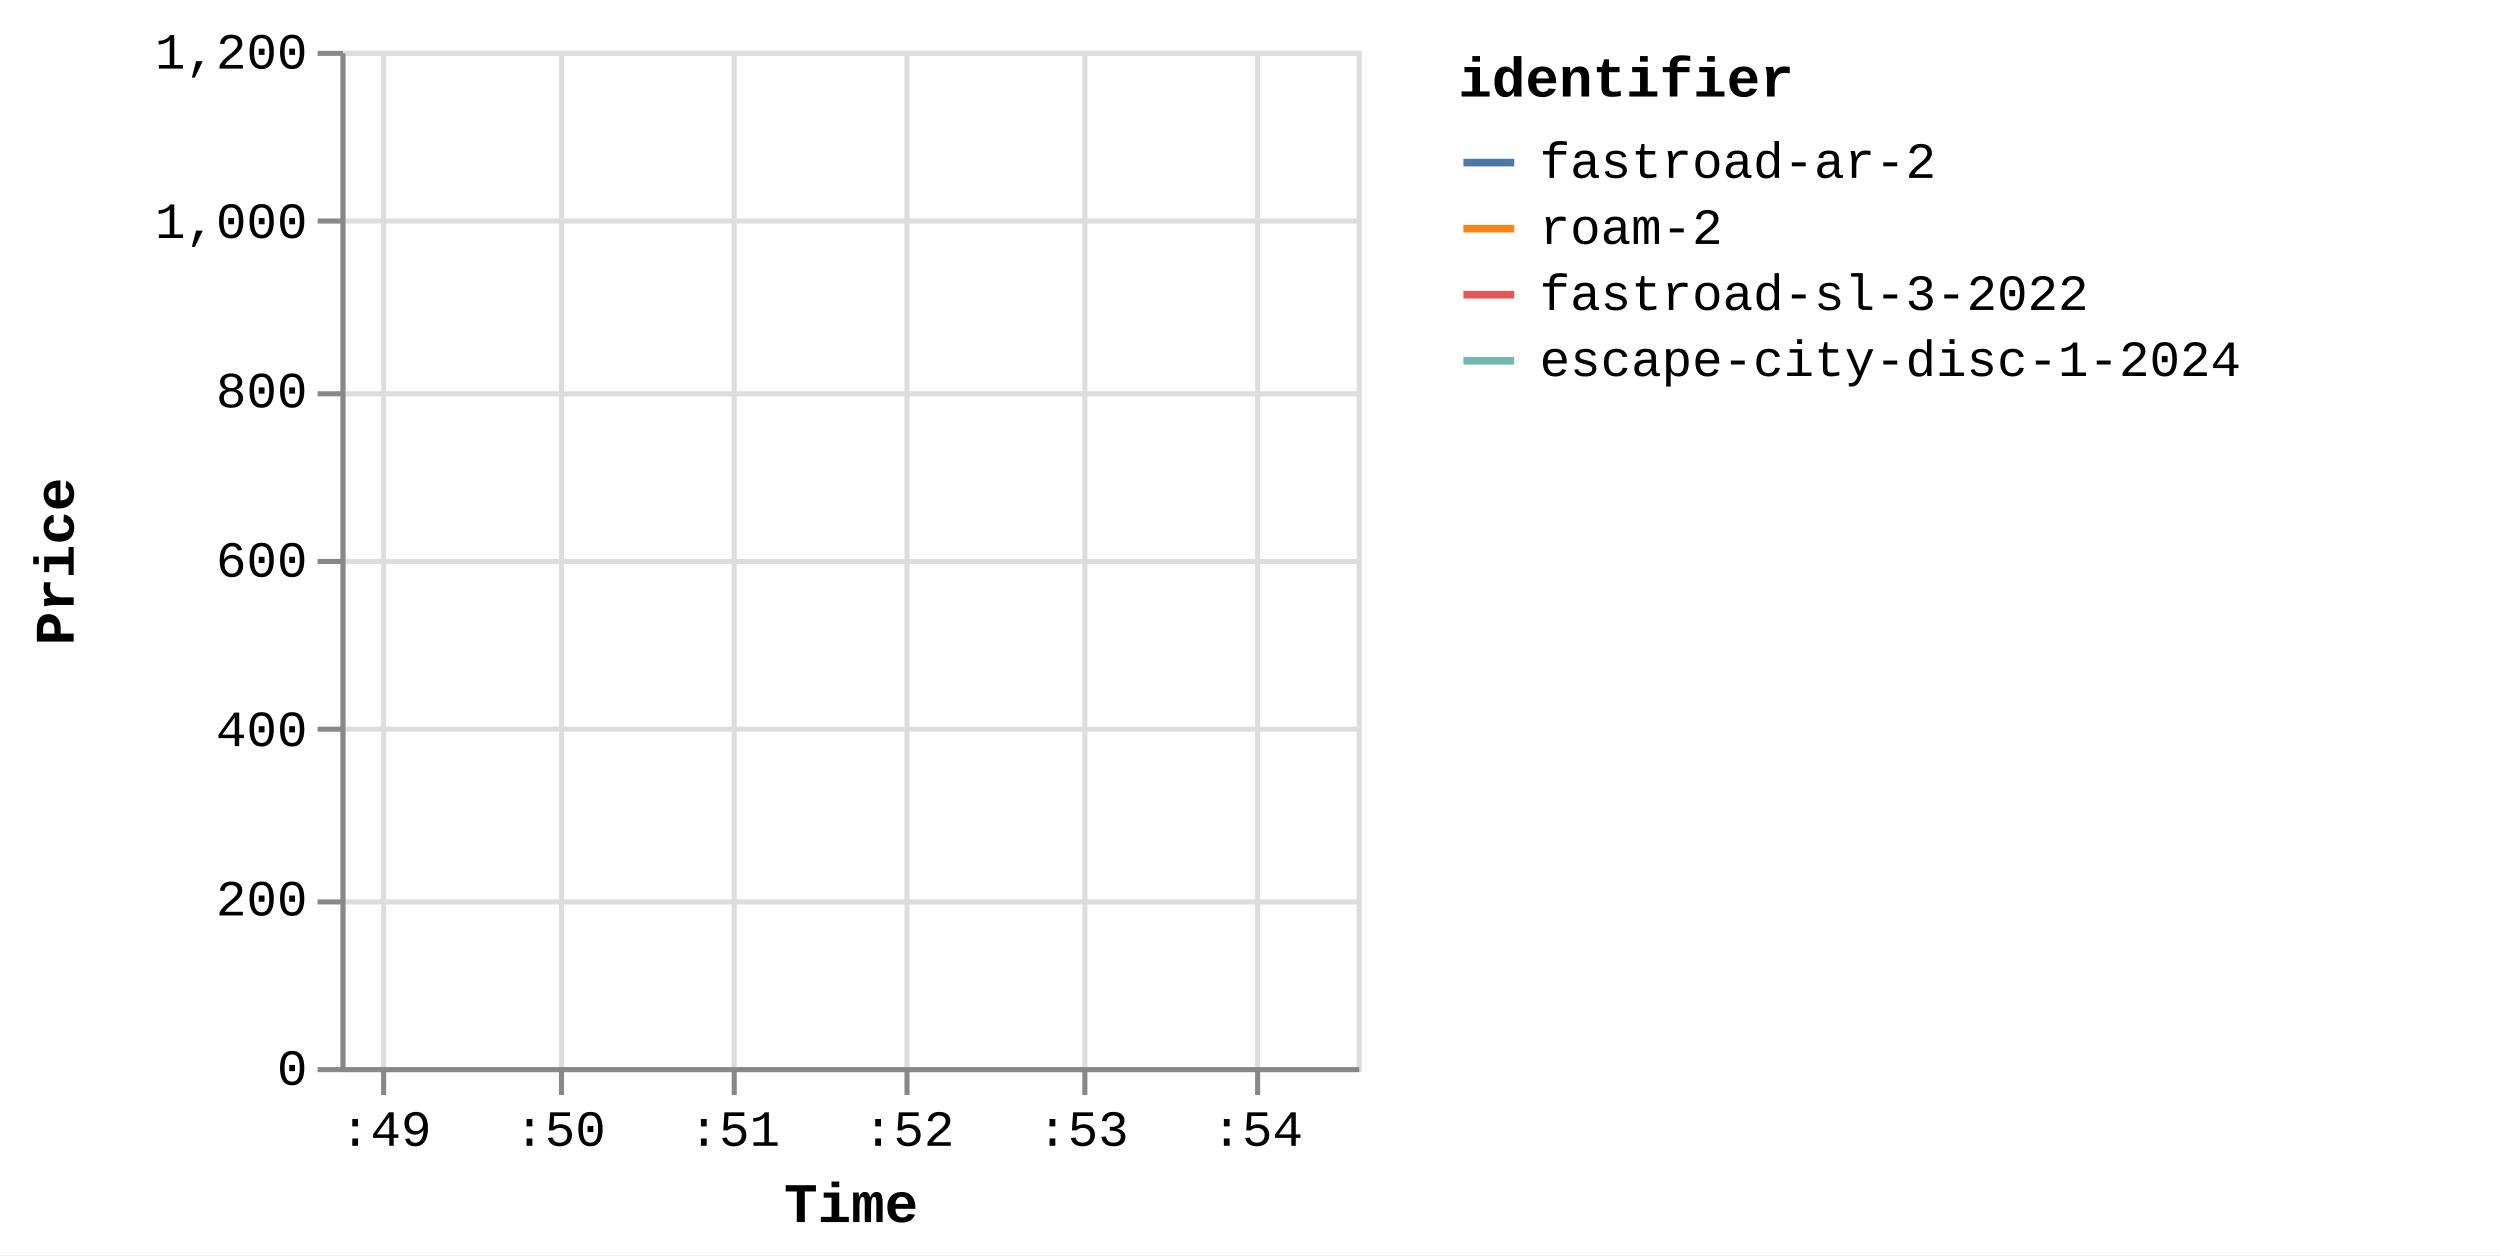
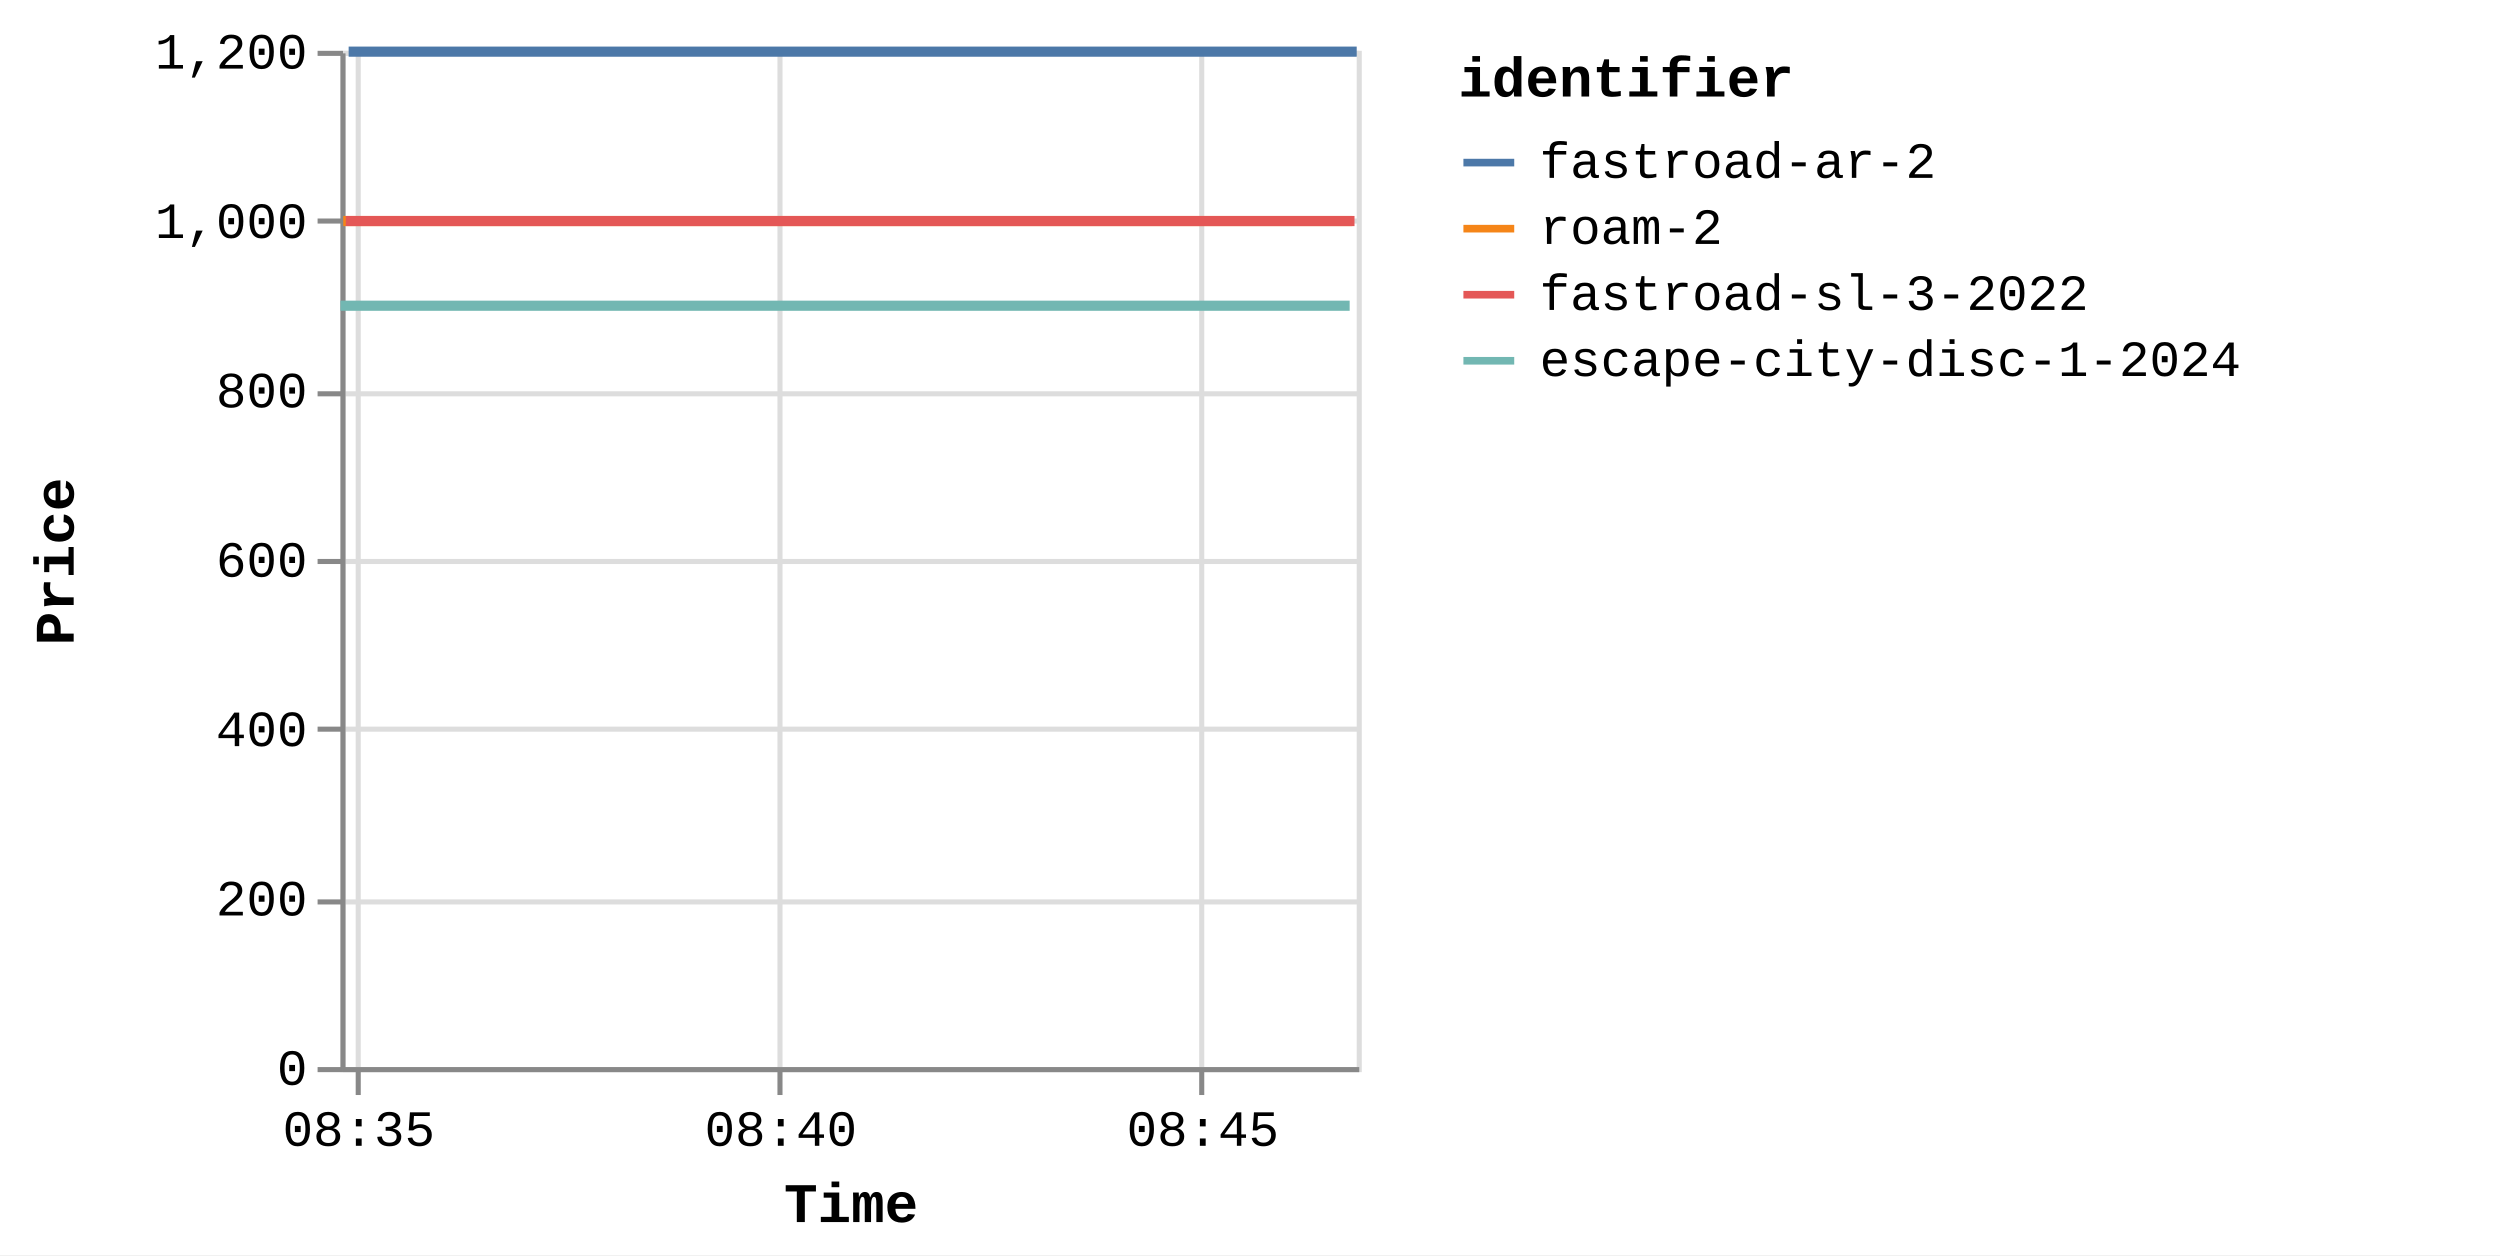
<svg xmlns="http://www.w3.org/2000/svg" version="1.1" class="marks" width="492" height="247" viewBox="0 0 492 247">
  <rect width="492" height="247" fill="white" />
  <g fill="none" stroke-miterlimit="10" transform="translate(67,10)">
    <g class="mark-group role-frame root" role="graphics-object" aria-roledescription="group mark container">
      <g transform="translate(0,0)">
        <path class="background" aria-hidden="true" d="M0.5,0.5h200v200h-200Z" stroke="#ddd" />
        <g>
          <g class="mark-group role-axis" aria-hidden="true">
            <g transform="translate(0.5,200.5)">
              <path class="background" aria-hidden="true" d="M0,0h0v0h0Z" pointer-events="none" />
              <g>
                <g class="mark-rule role-axis-grid" pointer-events="none">
-                   <line transform="translate(8,-200)" x2="0" y2="200" stroke="#ddd" stroke-width="1" opacity="1" />
-                   <line transform="translate(43,-200)" x2="0" y2="200" stroke="#ddd" stroke-width="1" opacity="1" />
-                   <line transform="translate(77,-200)" x2="0" y2="200" stroke="#ddd" stroke-width="1" opacity="1" />
-                   <line transform="translate(111,-200)" x2="0" y2="200" stroke="#ddd" stroke-width="1" opacity="1" />
-                   <line transform="translate(146,-200)" x2="0" y2="200" stroke="#ddd" stroke-width="1" opacity="1" />
-                   <line transform="translate(180,-200)" x2="0" y2="200" stroke="#ddd" stroke-width="1" opacity="1" />
+                   <line transform="translate(3,-200)" x2="0" y2="200" stroke="#ddd" stroke-width="1" opacity="1" />
+                   <line transform="translate(86,-200)" x2="0" y2="200" stroke="#ddd" stroke-width="1" opacity="1" />
+                   <line transform="translate(169,-200)" x2="0" y2="200" stroke="#ddd" stroke-width="1" opacity="1" />
                </g>
              </g>
              <path class="foreground" aria-hidden="true" d="" pointer-events="none" display="none" />
            </g>
          </g>
          <g class="mark-group role-axis" aria-hidden="true">
            <g transform="translate(0.5,0.5)">
              <path class="background" aria-hidden="true" d="M0,0h0v0h0Z" pointer-events="none" />
              <g>
                <g class="mark-rule role-axis-grid" pointer-events="none">
                  <line transform="translate(0,200)" x2="200" y2="0" stroke="#ddd" stroke-width="1" opacity="1" />
                  <line transform="translate(0,167)" x2="200" y2="0" stroke="#ddd" stroke-width="1" opacity="1" />
                  <line transform="translate(0,133)" x2="200" y2="0" stroke="#ddd" stroke-width="1" opacity="1" />
                  <line transform="translate(0,100)" x2="200" y2="0" stroke="#ddd" stroke-width="1" opacity="1" />
                  <line transform="translate(0,67)" x2="200" y2="0" stroke="#ddd" stroke-width="1" opacity="1" />
                  <line transform="translate(0,33)" x2="200" y2="0" stroke="#ddd" stroke-width="1" opacity="1" />
                  <line transform="translate(0,0)" x2="200" y2="0" stroke="#ddd" stroke-width="1" opacity="1" />
                </g>
              </g>
              <path class="foreground" aria-hidden="true" d="" pointer-events="none" display="none" />
            </g>
          </g>
-           <g class="mark-group role-axis" role="graphics-symbol" aria-roledescription="axis" aria-label="X-axis titled 'Time' for a time scale with values from Thursday, 14 August 2025, 8:34:48 AM to Thursday, 14 August 2025, 8:34:54 AM">
+           <g class="mark-group role-axis" role="graphics-symbol" aria-roledescription="axis" aria-label="X-axis titled 'Time' for a time scale with values from Thursday, 14 August 2025, 8:34:48 AM to Thursday, 14 August 2025, 8:46:51 AM">
            <g transform="translate(0.5,200.5)">
              <path class="background" aria-hidden="true" d="M0,0h0v0h0Z" pointer-events="none" />
              <g>
                <g class="mark-rule role-axis-tick" pointer-events="none">
-                   <line transform="translate(8,0)" x2="0" y2="5" stroke="#888" stroke-width="1" opacity="1" />
-                   <line transform="translate(43,0)" x2="0" y2="5" stroke="#888" stroke-width="1" opacity="1" />
-                   <line transform="translate(77,0)" x2="0" y2="5" stroke="#888" stroke-width="1" opacity="1" />
-                   <line transform="translate(111,0)" x2="0" y2="5" stroke="#888" stroke-width="1" opacity="1" />
-                   <line transform="translate(146,0)" x2="0" y2="5" stroke="#888" stroke-width="1" opacity="1" />
-                   <line transform="translate(180,0)" x2="0" y2="5" stroke="#888" stroke-width="1" opacity="1" />
+                   <line transform="translate(3,0)" x2="0" y2="5" stroke="#888" stroke-width="1" opacity="1" />
+                   <line transform="translate(86,0)" x2="0" y2="5" stroke="#888" stroke-width="1" opacity="1" />
+                   <line transform="translate(169,0)" x2="0" y2="5" stroke="#888" stroke-width="1" opacity="1" />
                </g>
                <g class="mark-text role-axis-label" pointer-events="none">
-                   <text text-anchor="middle" transform="translate(8.404803,15)" font-family="Liberation Mono" font-size="10px" fill="#000" opacity="1">:49</text>
-                   <text text-anchor="middle" transform="translate(42.71012,15)" font-family="Liberation Mono" font-size="10px" fill="#000" opacity="1">:50</text>
-                   <text text-anchor="middle" transform="translate(77.01544,15)" font-family="Liberation Mono" font-size="10px" fill="#000" opacity="1">:51</text>
-                   <text text-anchor="middle" transform="translate(111.3208,15)" font-family="Liberation Mono" font-size="10px" fill="#000" opacity="1">:52</text>
-                   <text text-anchor="middle" transform="translate(145.6261,15)" font-family="Liberation Mono" font-size="10px" fill="#000" opacity="1">:53</text>
-                   <text text-anchor="middle" transform="translate(179.9314,15)" font-family="Liberation Mono" font-size="10px" fill="#000" opacity="1">:54</text>
+                   <text text-anchor="middle" transform="translate(3.113018,15)" font-family="Liberation Mono" font-size="10px" fill="#000" opacity="1">08:35</text>
+                   <text text-anchor="middle" transform="translate(86.16375,15)" font-family="Liberation Mono" font-size="10px" fill="#000" opacity="1">08:40</text>
+                   <text text-anchor="middle" transform="translate(169.2145,15)" font-family="Liberation Mono" font-size="10px" fill="#000" opacity="1">08:45</text>
                </g>
                <g class="mark-rule role-axis-domain" pointer-events="none">
                  <line transform="translate(0,0)" x2="200" y2="0" stroke="#888" stroke-width="1" opacity="1" />
                </g>
                <g class="mark-text role-axis-title" pointer-events="none">
                  <text text-anchor="middle" transform="translate(100,30)" font-family="Liberation Mono" font-size="11px" font-weight="bold" fill="#000" opacity="1">Time</text>
                </g>
              </g>
              <path class="foreground" aria-hidden="true" d="" pointer-events="none" display="none" />
            </g>
          </g>
          <g class="mark-group role-axis" role="graphics-symbol" aria-roledescription="axis" aria-label="Y-axis titled 'Price' for a linear scale with values from 0 to 1,200">
            <g transform="translate(0.5,0.5)">
              <path class="background" aria-hidden="true" d="M0,0h0v0h0Z" pointer-events="none" />
              <g>
                <g class="mark-rule role-axis-tick" pointer-events="none">
                  <line transform="translate(0,200)" x2="-5" y2="0" stroke="#888" stroke-width="1" opacity="1" />
                  <line transform="translate(0,167)" x2="-5" y2="0" stroke="#888" stroke-width="1" opacity="1" />
                  <line transform="translate(0,133)" x2="-5" y2="0" stroke="#888" stroke-width="1" opacity="1" />
                  <line transform="translate(0,100)" x2="-5" y2="0" stroke="#888" stroke-width="1" opacity="1" />
                  <line transform="translate(0,67)" x2="-5" y2="0" stroke="#888" stroke-width="1" opacity="1" />
                  <line transform="translate(0,33)" x2="-5" y2="0" stroke="#888" stroke-width="1" opacity="1" />
                  <line transform="translate(0,0)" x2="-5" y2="0" stroke="#888" stroke-width="1" opacity="1" />
                </g>
                <g class="mark-text role-axis-label" pointer-events="none">
                  <text text-anchor="end" transform="translate(-7,203)" font-family="Liberation Mono" font-size="10px" fill="#000" opacity="1">0</text>
                  <text text-anchor="end" transform="translate(-7,169.6667)" font-family="Liberation Mono" font-size="10px" fill="#000" opacity="1">200</text>
                  <text text-anchor="end" transform="translate(-7,136.3333)" font-family="Liberation Mono" font-size="10px" fill="#000" opacity="1">400</text>
                  <text text-anchor="end" transform="translate(-7,103)" font-family="Liberation Mono" font-size="10px" fill="#000" opacity="1">600</text>
                  <text text-anchor="end" transform="translate(-7,69.66667)" font-family="Liberation Mono" font-size="10px" fill="#000" opacity="1">800</text>
                  <text text-anchor="end" transform="translate(-7,36.33333)" font-family="Liberation Mono" font-size="10px" fill="#000" opacity="1">1,000</text>
                  <text text-anchor="end" transform="translate(-7,3)" font-family="Liberation Mono" font-size="10px" fill="#000" opacity="1">1,200</text>
                </g>
                <g class="mark-rule role-axis-domain" pointer-events="none">
                  <line transform="translate(0,200)" x2="0" y2="-200" stroke="#888" stroke-width="1" opacity="1" />
                </g>
                <g class="mark-text role-axis-title" pointer-events="none">
                  <text text-anchor="middle" transform="translate(-51,100) rotate(-90) translate(0,-2)" font-family="Liberation Mono" font-size="11px" font-weight="bold" fill="#000" opacity="1">Price</text>
                </g>
              </g>
              <path class="foreground" aria-hidden="true" d="" pointer-events="none" display="none" />
            </g>
          </g>
          <g class="mark-group role-scope pathgroup" role="graphics-object" aria-roledescription="group mark container">
            <g transform="translate(0,0)">
              <path class="background" aria-hidden="true" d="M0,0h200v200h-200Z" />
              <g>
                <g class="mark-line role-mark marks" role="graphics-object" aria-roledescription="line mark container">
-                   <path aria-label="Time: Aug 14, 2025; Price: 899; identifier: escape-city-disc-1-2024" role="graphics-symbol" aria-roledescription="line mark" d="M0,50.167Z" stroke="#72b7b2" stroke-width="2" />
-                 </g>
-               </g>
-               <path class="foreground" aria-hidden="true" d="" display="none" />
-             </g>
-             <g transform="translate(0,0)">
-               <path class="background" aria-hidden="true" d="M0,0h200v200h-200Z" />
-               <g>
-                 <g class="mark-line role-mark marks" role="graphics-object" aria-roledescription="line mark container">
-                   <path aria-label="Time: Aug 14, 2025; Price: 999; identifier: roam-2" role="graphics-symbol" aria-roledescription="line mark" d="M67.925,33.5Z" stroke="#f58518" stroke-width="2" />
-                 </g>
-               </g>
-               <path class="foreground" aria-hidden="true" d="" display="none" />
-             </g>
-             <g transform="translate(0,0)">
-               <path class="background" aria-hidden="true" d="M0,0h200v200h-200Z" />
-               <g>
-                 <g class="mark-line role-mark marks" role="graphics-object" aria-roledescription="line mark container">
-                   <path aria-label="Time: Aug 14, 2025; Price: 999; identifier: fastroad-sl-3-2022" role="graphics-symbol" aria-roledescription="line mark" d="M130.738,33.5Z" stroke="#e45756" stroke-width="2" />
-                 </g>
-               </g>
-               <path class="foreground" aria-hidden="true" d="" display="none" />
-             </g>
-             <g transform="translate(0,0)">
-               <path class="background" aria-hidden="true" d="M0,0h200v200h-200Z" />
-               <g>
-                 <g class="mark-line role-mark marks" role="graphics-object" aria-roledescription="line mark container">
-                   <path aria-label="Time: Aug 14, 2025; Price: 1199; identifier: fastroad-ar-2" role="graphics-symbol" aria-roledescription="line mark" d="M200,0.167Z" stroke="#4c78a8" stroke-width="2" />
+                   <path aria-label="Time: Aug 14, 2025; Price: 899; identifier: escape-city-disc-1-2024" role="graphics-symbol" aria-roledescription="line mark" d="M0,50.167L198.613,50.167" stroke="#72b7b2" stroke-width="2" />
+                 </g>
+               </g>
+               <path class="foreground" aria-hidden="true" d="" display="none" />
+             </g>
+             <g transform="translate(0,0)">
+               <path class="background" aria-hidden="true" d="M0,0h200v200h-200Z" />
+               <g>
+                 <g class="mark-line role-mark marks" role="graphics-object" aria-roledescription="line mark container">
+                   <path aria-label="Time: Aug 14, 2025; Price: 999; identifier: roam-2" role="graphics-symbol" aria-roledescription="line mark" d="M0.548,33.5L199.134,33.5" stroke="#f58518" stroke-width="2" />
+                 </g>
+               </g>
+               <path class="foreground" aria-hidden="true" d="" display="none" />
+             </g>
+             <g transform="translate(0,0)">
+               <path class="background" aria-hidden="true" d="M0,0h200v200h-200Z" />
+               <g>
+                 <g class="mark-line role-mark marks" role="graphics-object" aria-roledescription="line mark container">
+                   <path aria-label="Time: Aug 14, 2025; Price: 999; identifier: fastroad-sl-3-2022" role="graphics-symbol" aria-roledescription="line mark" d="M1.055,33.5L199.566,33.5" stroke="#e45756" stroke-width="2" />
+                 </g>
+               </g>
+               <path class="foreground" aria-hidden="true" d="" display="none" />
+             </g>
+             <g transform="translate(0,0)">
+               <path class="background" aria-hidden="true" d="M0,0h200v200h-200Z" />
+               <g>
+                 <g class="mark-line role-mark marks" role="graphics-object" aria-roledescription="line mark container">
+                   <path aria-label="Time: Aug 14, 2025; Price: 1199; identifier: fastroad-ar-2" role="graphics-symbol" aria-roledescription="line mark" d="M1.614,0.167L200,0.167" stroke="#4c78a8" stroke-width="2" />
                </g>
              </g>
              <path class="foreground" aria-hidden="true" d="" display="none" />
            </g>
          </g>
          <g class="mark-group role-legend" role="graphics-symbol" aria-roledescription="legend" aria-label="Symbol legend titled 'identifier' for stroke color with 4 values: fastroad-ar-2, roam-2, fastroad-sl-3-2022, escape-city-disc-1-2024">
            <g transform="translate(220,0)">
              <path class="background" aria-hidden="true" d="M0,0h200v66h-200Z" pointer-events="none" />
              <g>
                <g class="mark-group role-legend-entry">
                  <g transform="translate(0,16)">
                    <path class="background" aria-hidden="true" d="M0,0h0v0h0Z" pointer-events="none" />
                    <g>
                      <g class="mark-group role-scope" role="graphics-object" aria-roledescription="group mark container">
                        <g transform="translate(0,0)">
                          <path class="background" aria-hidden="true" d="M0,0h200v11h-200Z" pointer-events="none" opacity="1" />
                          <g>
                            <g class="mark-symbol role-legend-symbol" pointer-events="none">
                              <path transform="translate(6,6)" d="M-5,0L5,0" stroke="#4c78a8" stroke-width="1.5" opacity="1" />
                            </g>
                            <g class="mark-text role-legend-label" pointer-events="none">
                              <text text-anchor="start" transform="translate(16,9)" font-family="Liberation Mono" font-size="10px" fill="#000" opacity="1">fastroad-ar-2</text>
                            </g>
                          </g>
                          <path class="foreground" aria-hidden="true" d="" pointer-events="none" display="none" />
                        </g>
                        <g transform="translate(0,13)">
                          <path class="background" aria-hidden="true" d="M0,0h200v11h-200Z" pointer-events="none" opacity="1" />
                          <g>
                            <g class="mark-symbol role-legend-symbol" pointer-events="none">
                              <path transform="translate(6,6)" d="M-5,0L5,0" stroke="#f58518" stroke-width="1.5" opacity="1" />
                            </g>
                            <g class="mark-text role-legend-label" pointer-events="none">
                              <text text-anchor="start" transform="translate(16,9)" font-family="Liberation Mono" font-size="10px" fill="#000" opacity="1">roam-2</text>
                            </g>
                          </g>
                          <path class="foreground" aria-hidden="true" d="" pointer-events="none" display="none" />
                        </g>
                        <g transform="translate(0,26)">
                          <path class="background" aria-hidden="true" d="M0,0h200v11h-200Z" pointer-events="none" opacity="1" />
                          <g>
                            <g class="mark-symbol role-legend-symbol" pointer-events="none">
                              <path transform="translate(6,6)" d="M-5,0L5,0" stroke="#e45756" stroke-width="1.5" opacity="1" />
                            </g>
                            <g class="mark-text role-legend-label" pointer-events="none">
                              <text text-anchor="start" transform="translate(16,9)" font-family="Liberation Mono" font-size="10px" fill="#000" opacity="1">fastroad-sl-3-2022</text>
                            </g>
                          </g>
                          <path class="foreground" aria-hidden="true" d="" pointer-events="none" display="none" />
                        </g>
                        <g transform="translate(0,39)">
                          <path class="background" aria-hidden="true" d="M0,0h200v11h-200Z" pointer-events="none" opacity="1" />
                          <g>
                            <g class="mark-symbol role-legend-symbol" pointer-events="none">
                              <path transform="translate(6,6)" d="M-5,0L5,0" stroke="#72b7b2" stroke-width="1.5" opacity="1" />
                            </g>
                            <g class="mark-text role-legend-label" pointer-events="none">
                              <text text-anchor="start" transform="translate(16,9)" font-family="Liberation Mono" font-size="10px" fill="#000" opacity="1">escape-city-disc-1-2024</text>
                            </g>
                          </g>
                          <path class="foreground" aria-hidden="true" d="" pointer-events="none" display="none" />
                        </g>
                      </g>
                    </g>
                    <path class="foreground" aria-hidden="true" d="" pointer-events="none" display="none" />
                  </g>
                </g>
                <g class="mark-text role-legend-title" pointer-events="none">
                  <text text-anchor="start" transform="translate(0,9)" font-family="Liberation Mono" font-size="11px" font-weight="bold" fill="#000" opacity="1">identifier</text>
                </g>
              </g>
              <path class="foreground" aria-hidden="true" d="" pointer-events="none" display="none" />
            </g>
          </g>
        </g>
        <path class="foreground" aria-hidden="true" d="" display="none" />
      </g>
    </g>
  </g>
</svg>
